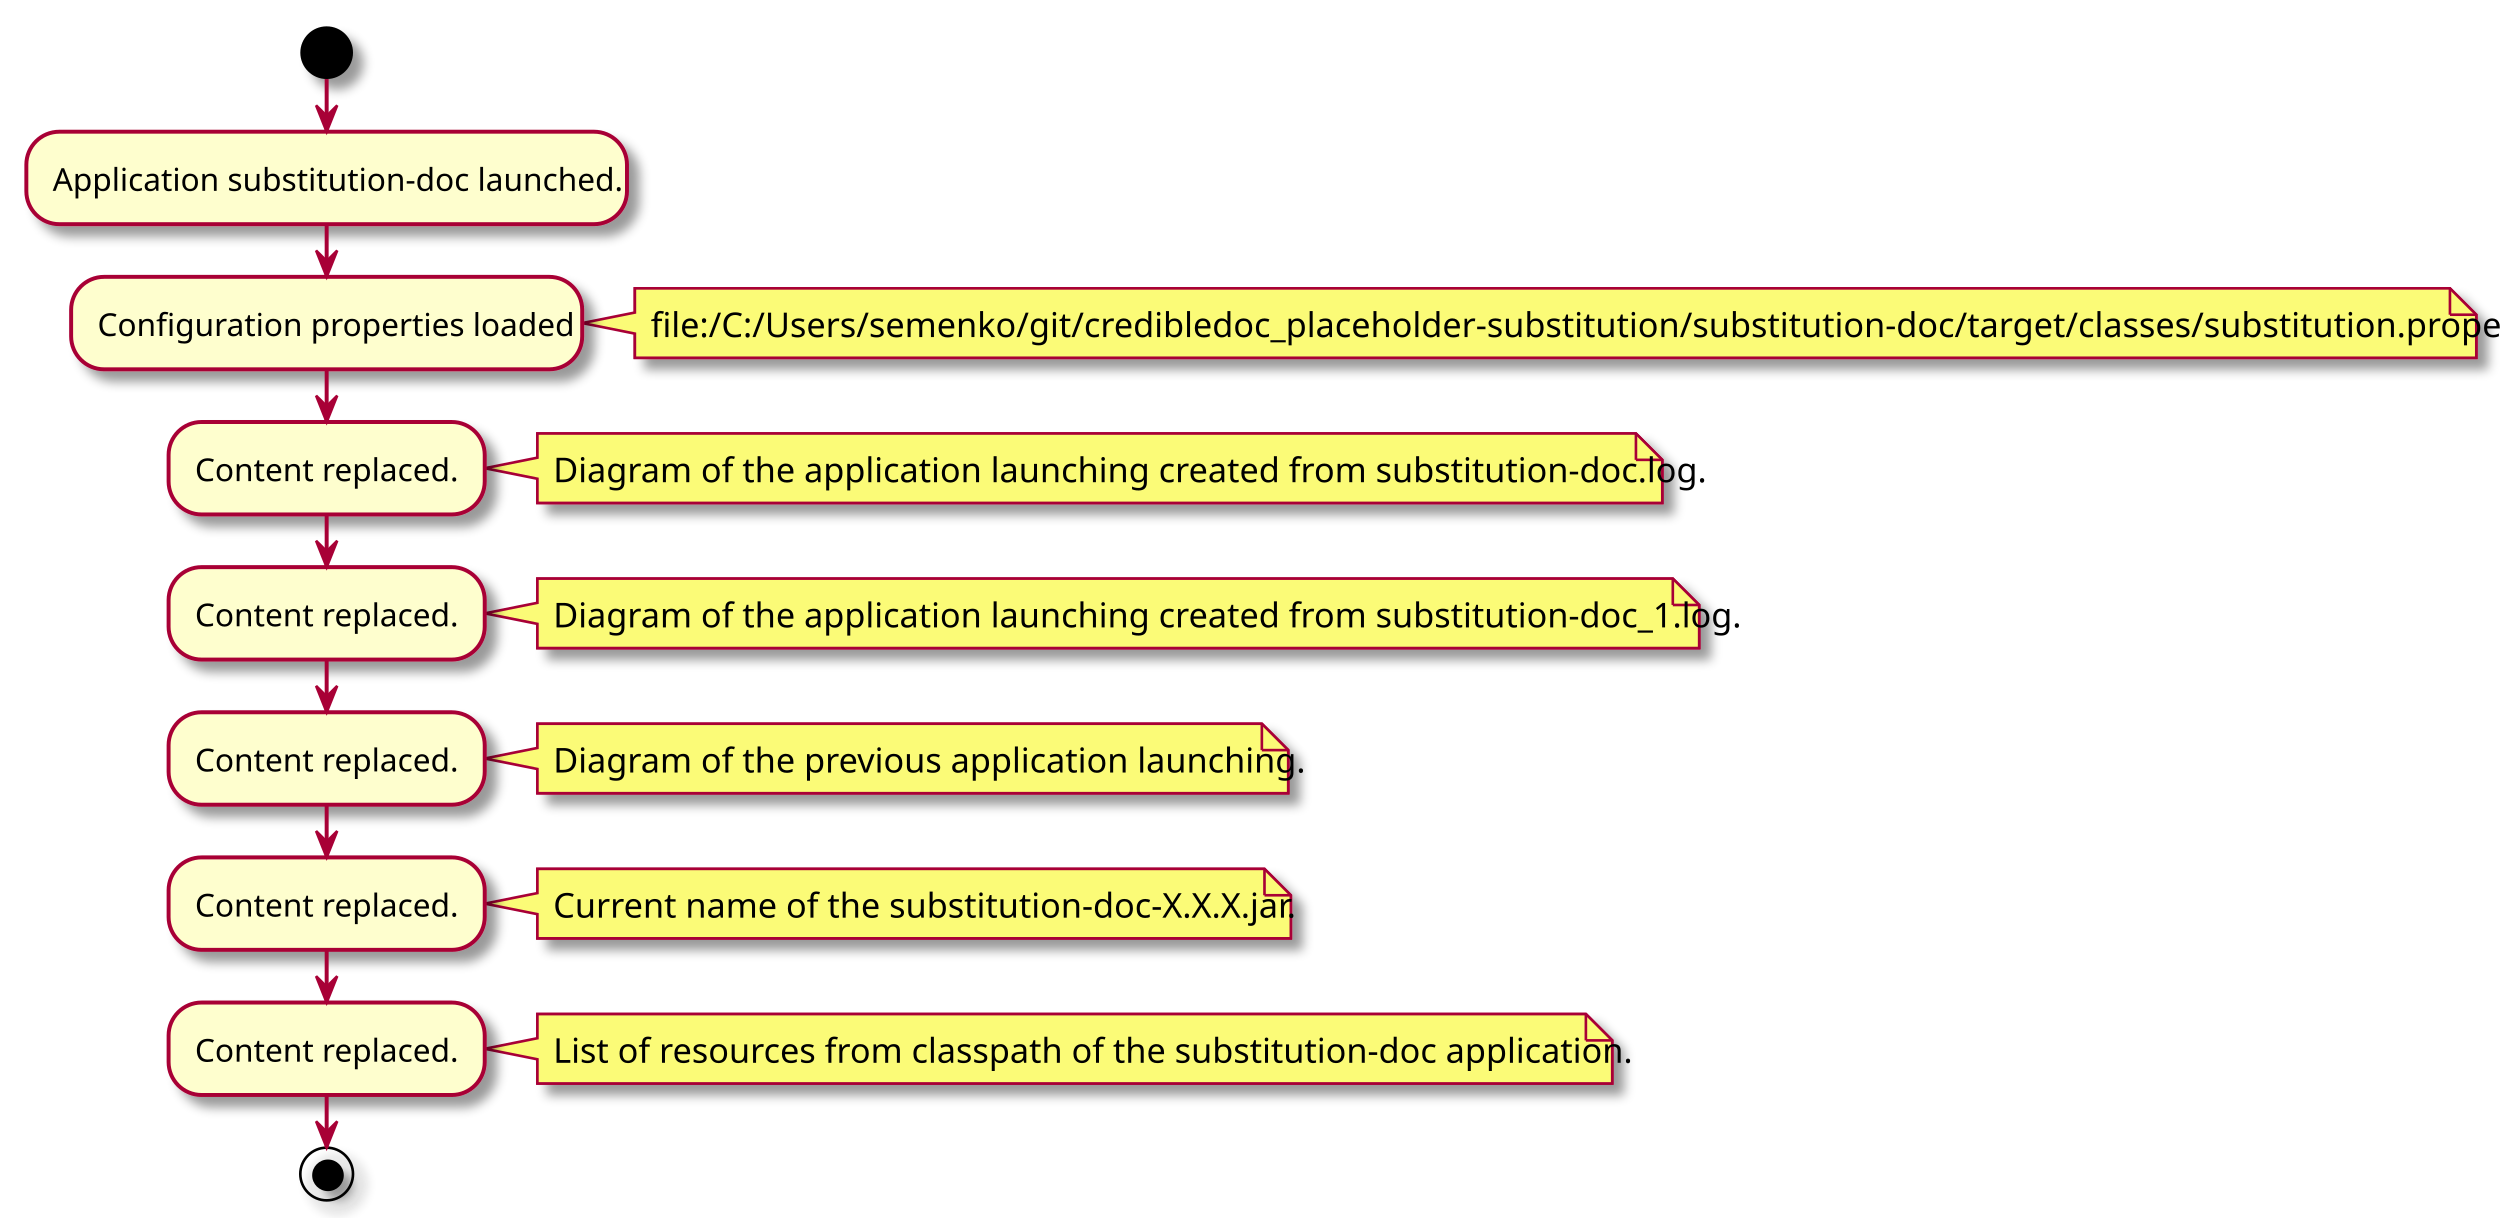
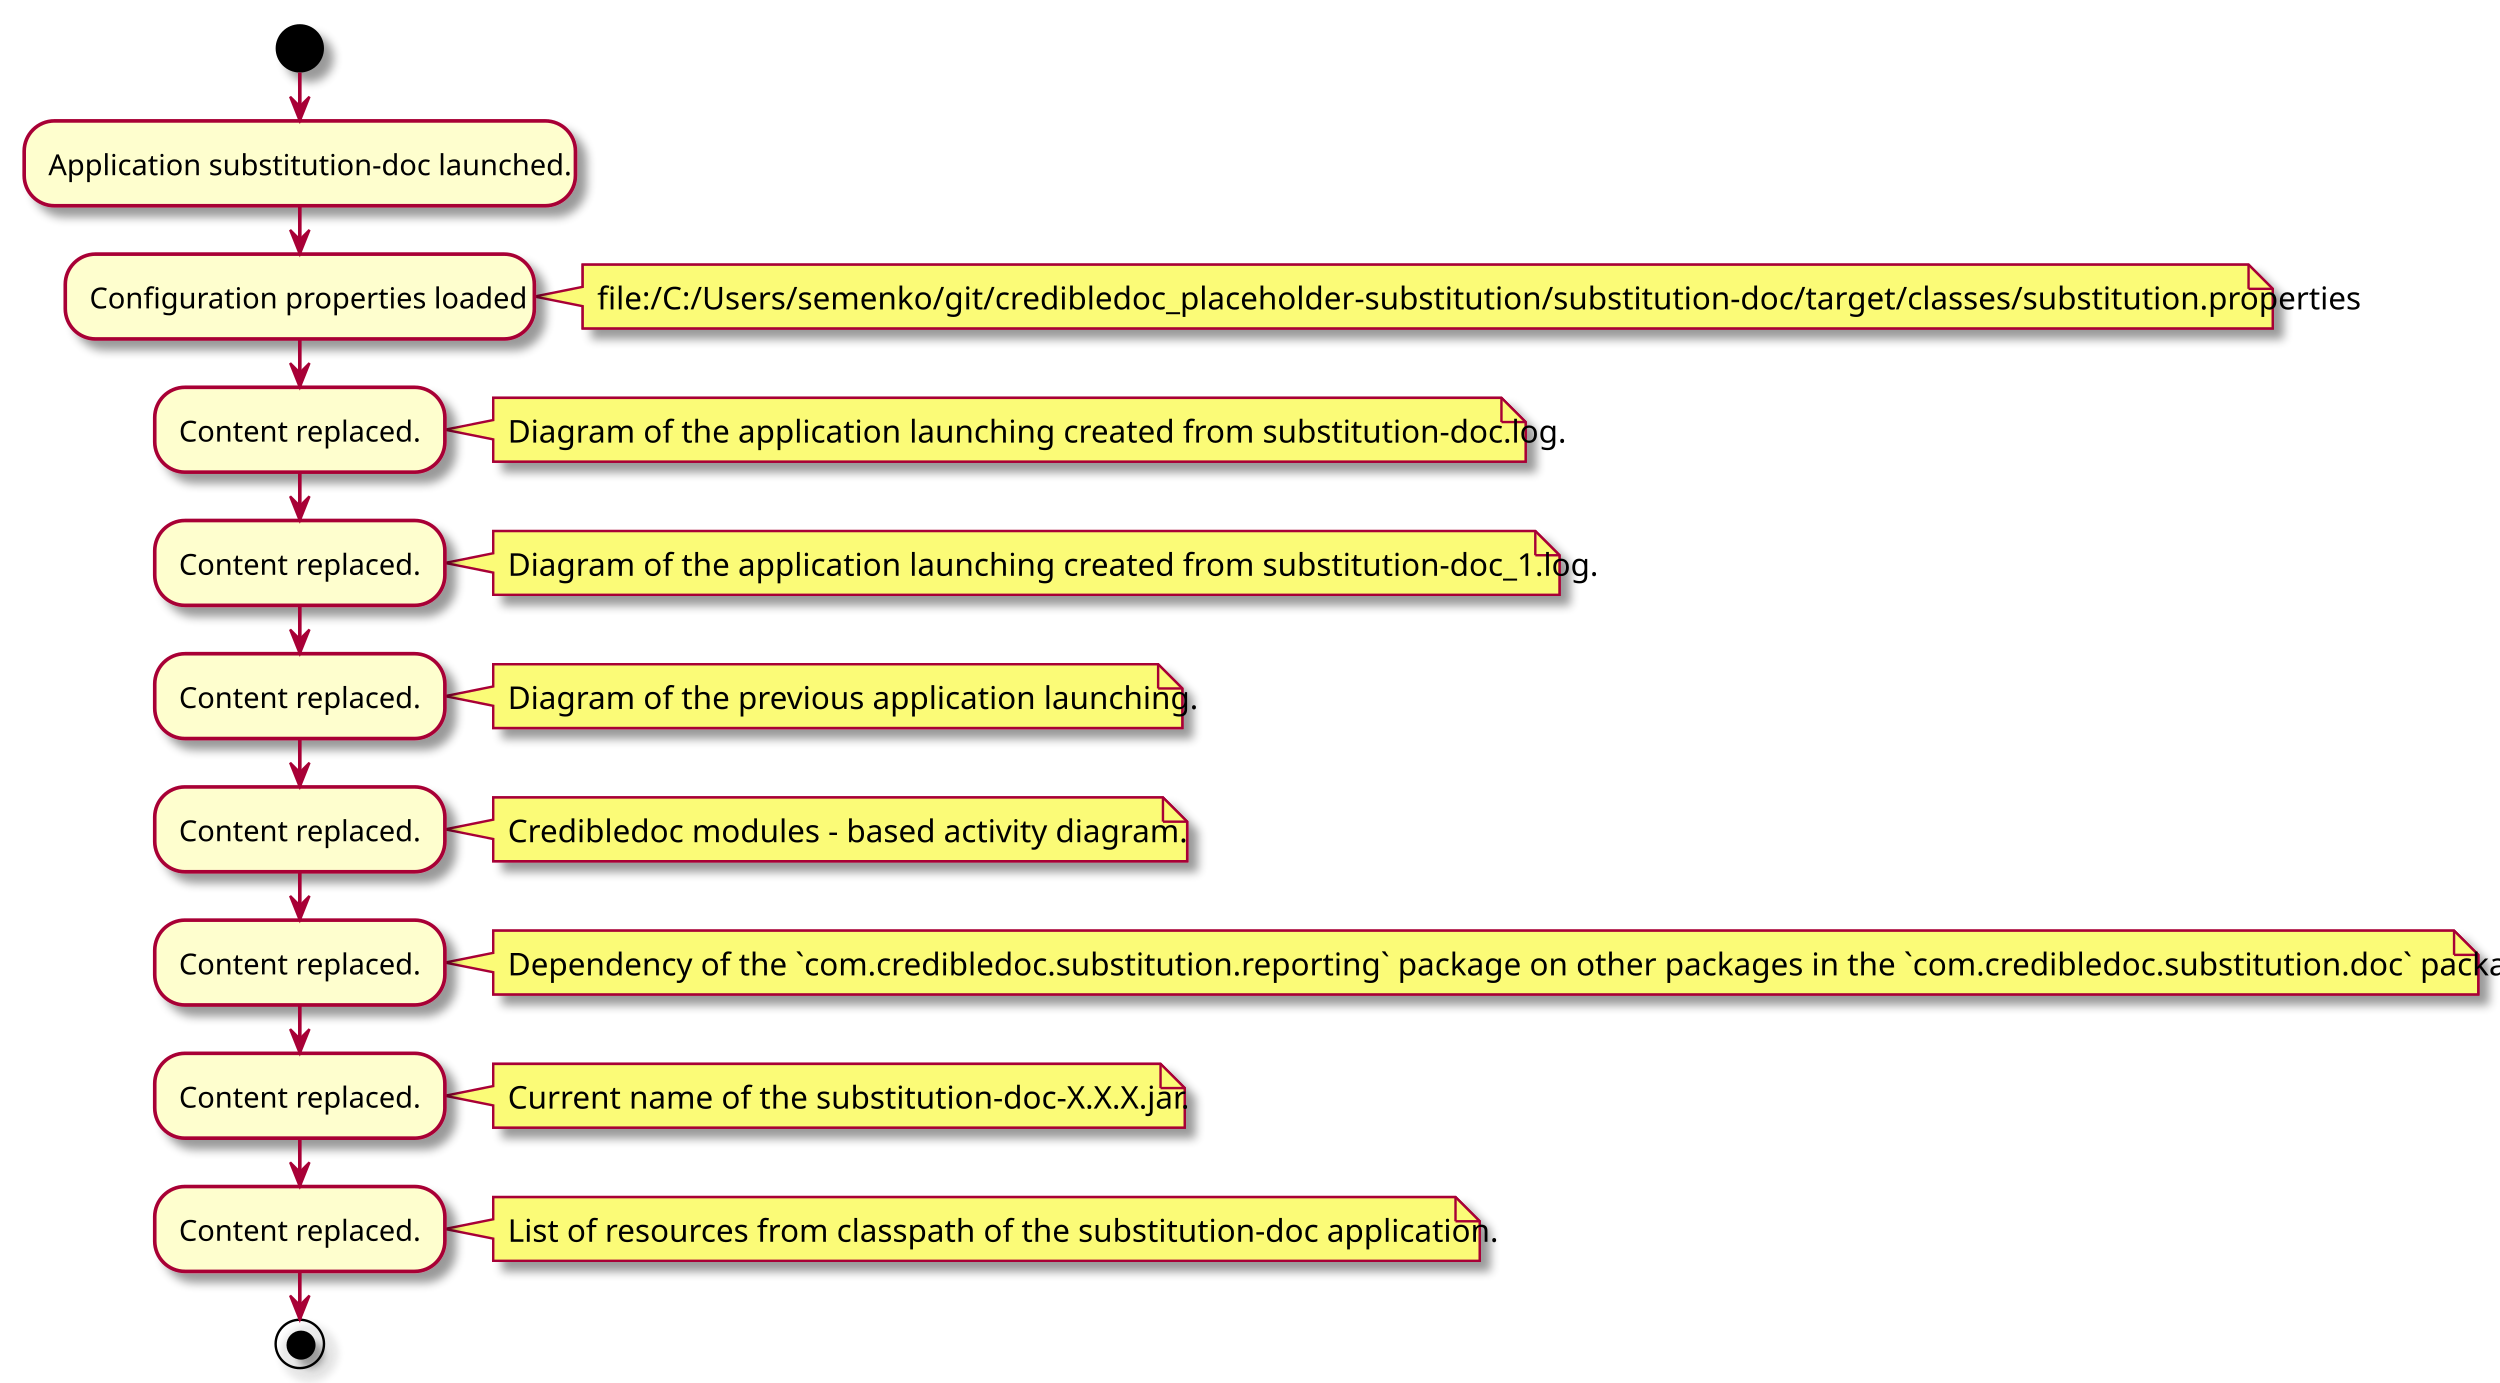
- <svg xmlns="http://www.w3.org/2000/svg" contentScriptType="application/ecmascript" contentStyleType="text/css" height="462px" preserveAspectRatio="none" style="width:949px;height:462px;" version="1.1" viewBox="0 0 949 462" width="949px" zoomAndPan="magnify">
+ <svg xmlns="http://www.w3.org/2000/svg" contentScriptType="application/ecmascript" contentStyleType="text/css" height="572px" preserveAspectRatio="none" style="width:1034px;height:572px;" version="1.1" viewBox="0 0 1034 572" width="1034px" zoomAndPan="magnify">
  <defs>
-     <filter height="300%" id="f4qh43o" width="300%" x="-1" y="-1">
+     <filter height="300%" id="f6te7ih" width="300%" x="-1" y="-1">
      <feGaussianBlur result="blurOut" stdDeviation="2.0" />
      <feColorMatrix in="blurOut" result="blurOut2" type="matrix" values="0 0 0 0 0 0 0 0 0 0 0 0 0 0 0 0 0 0 .4 0" />
      <feOffset dx="4.0" dy="4.0" in="blurOut2" result="blurOut3" />
      <feBlend in="SourceGraphic" in2="blurOut3" mode="normal" />
    </filter>
  </defs>
  <g>
-     <ellipse cx="124" cy="20" fill="#000000" filter="url(#f4qh43o)" rx="10" ry="10" style="stroke: none; stroke-width: 1.0;" />
-     <rect fill="#FEFECE" filter="url(#f4qh43o)" height="35.094" rx="12.5" ry="12.5" style="stroke: #A80036; stroke-width: 1.5;" width="228" x="10" y="50" />
+     <ellipse cx="124" cy="20" fill="#000000" filter="url(#f6te7ih)" rx="10" ry="10" style="stroke: none; stroke-width: 1.0;" />
+     <rect fill="#FEFECE" filter="url(#f6te7ih)" height="35.094" rx="12.5" ry="12.5" style="stroke: #A80036; stroke-width: 1.5;" width="228" x="10" y="50" />
    <text fill="#000000" font-family="sans-serif" font-size="12" lengthAdjust="spacingAndGlyphs" textLength="208" x="20" y="72.457">Application substitution-doc launched.</text>
-     <polygon fill="#FBFB77" filter="url(#f4qh43o)" points="241,109.465,241,135.816,940,135.816,940,119.465,930,109.465,241,109.465" style="stroke: #A80036; stroke-width: 1.0;" />
+     <polygon fill="#FBFB77" filter="url(#f6te7ih)" points="241,109.465,241,135.816,940,135.816,940,119.465,930,109.465,241,109.465" style="stroke: #A80036; stroke-width: 1.0;" />
    <polygon fill="#FBFB77" points="241,109.465,241,118.641,221,122.641,241,126.641,241,135.816,940,135.816,940,119.465,930,109.465,241,109.465" style="stroke: #A80036; stroke-width: 1.0;" />
    <line style="stroke: #A80036; stroke-width: 1.0;" x1="930" x2="930" y1="109.465" y2="119.465" />
    <line style="stroke: #A80036; stroke-width: 1.0;" x1="940" x2="930" y1="119.465" y2="119.465" />
    <text fill="#000000" font-family="sans-serif" font-size="13" lengthAdjust="spacingAndGlyphs" textLength="678" x="247" y="127.96">file:/C:/Users/semenko/git/credibledoc_placeholder-substitution/substitution-doc/target/classes/substitution.properties</text>
-     <rect fill="#FEFECE" filter="url(#f4qh43o)" height="35.094" rx="12.5" ry="12.5" style="stroke: #A80036; stroke-width: 1.5;" width="194" x="27" y="105.094" />
+     <rect fill="#FEFECE" filter="url(#f6te7ih)" height="35.094" rx="12.5" ry="12.5" style="stroke: #A80036; stroke-width: 1.5;" width="194" x="27" y="105.094" />
    <text fill="#000000" font-family="sans-serif" font-size="12" lengthAdjust="spacingAndGlyphs" textLength="174" x="37" y="127.551">Configuration properties loaded</text>
-     <polygon fill="#FBFB77" filter="url(#f4qh43o)" points="204,164.559,204,190.91,631,190.91,631,174.559,621,164.559,204,164.559" style="stroke: #A80036; stroke-width: 1.0;" />
+     <polygon fill="#FBFB77" filter="url(#f6te7ih)" points="204,164.559,204,190.91,631,190.91,631,174.559,621,164.559,204,164.559" style="stroke: #A80036; stroke-width: 1.0;" />
    <polygon fill="#FBFB77" points="204,164.559,204,173.734,184,177.734,204,181.734,204,190.91,631,190.91,631,174.559,621,164.559,204,164.559" style="stroke: #A80036; stroke-width: 1.0;" />
    <line style="stroke: #A80036; stroke-width: 1.0;" x1="621" x2="621" y1="164.559" y2="174.559" />
    <line style="stroke: #A80036; stroke-width: 1.0;" x1="631" x2="621" y1="174.559" y2="174.559" />
    <text fill="#000000" font-family="sans-serif" font-size="13" lengthAdjust="spacingAndGlyphs" textLength="406" x="210" y="183.054">Diagram of the application launching created from substitution-doc.log.</text>
-     <rect fill="#FEFECE" filter="url(#f4qh43o)" height="35.094" rx="12.5" ry="12.5" style="stroke: #A80036; stroke-width: 1.5;" width="120" x="64" y="160.188" />
+     <rect fill="#FEFECE" filter="url(#f6te7ih)" height="35.094" rx="12.5" ry="12.5" style="stroke: #A80036; stroke-width: 1.5;" width="120" x="64" y="160.188" />
    <text fill="#000000" font-family="sans-serif" font-size="12" lengthAdjust="spacingAndGlyphs" textLength="97" x="74" y="182.644">Content replaced.</text>
-     <polygon fill="#FBFB77" filter="url(#f4qh43o)" points="204,219.652,204,246.004,645,246.004,645,229.652,635,219.652,204,219.652" style="stroke: #A80036; stroke-width: 1.0;" />
+     <polygon fill="#FBFB77" filter="url(#f6te7ih)" points="204,219.652,204,246.004,645,246.004,645,229.652,635,219.652,204,219.652" style="stroke: #A80036; stroke-width: 1.0;" />
    <polygon fill="#FBFB77" points="204,219.652,204,228.828,184,232.828,204,236.828,204,246.004,645,246.004,645,229.652,635,219.652,204,219.652" style="stroke: #A80036; stroke-width: 1.0;" />
    <line style="stroke: #A80036; stroke-width: 1.0;" x1="635" x2="635" y1="219.652" y2="229.652" />
    <line style="stroke: #A80036; stroke-width: 1.0;" x1="645" x2="635" y1="229.652" y2="229.652" />
    <text fill="#000000" font-family="sans-serif" font-size="13" lengthAdjust="spacingAndGlyphs" textLength="420" x="210" y="238.148">Diagram of the application launching created from substitution-doc_1.log.</text>
-     <rect fill="#FEFECE" filter="url(#f4qh43o)" height="35.094" rx="12.5" ry="12.5" style="stroke: #A80036; stroke-width: 1.5;" width="120" x="64" y="215.281" />
+     <rect fill="#FEFECE" filter="url(#f6te7ih)" height="35.094" rx="12.5" ry="12.5" style="stroke: #A80036; stroke-width: 1.5;" width="120" x="64" y="215.281" />
    <text fill="#000000" font-family="sans-serif" font-size="12" lengthAdjust="spacingAndGlyphs" textLength="97" x="74" y="237.738">Content replaced.</text>
-     <polygon fill="#FBFB77" filter="url(#f4qh43o)" points="204,274.746,204,301.098,489,301.098,489,284.746,479,274.746,204,274.746" style="stroke: #A80036; stroke-width: 1.0;" />
+     <polygon fill="#FBFB77" filter="url(#f6te7ih)" points="204,274.746,204,301.098,489,301.098,489,284.746,479,274.746,204,274.746" style="stroke: #A80036; stroke-width: 1.0;" />
    <polygon fill="#FBFB77" points="204,274.746,204,283.922,184,287.922,204,291.922,204,301.098,489,301.098,489,284.746,479,274.746,204,274.746" style="stroke: #A80036; stroke-width: 1.0;" />
    <line style="stroke: #A80036; stroke-width: 1.0;" x1="479" x2="479" y1="274.746" y2="284.746" />
    <line style="stroke: #A80036; stroke-width: 1.0;" x1="489" x2="479" y1="284.746" y2="284.746" />
    <text fill="#000000" font-family="sans-serif" font-size="13" lengthAdjust="spacingAndGlyphs" textLength="264" x="210" y="293.241">Diagram of the previous application launching.</text>
-     <rect fill="#FEFECE" filter="url(#f4qh43o)" height="35.094" rx="12.5" ry="12.5" style="stroke: #A80036; stroke-width: 1.5;" width="120" x="64" y="270.375" />
+     <rect fill="#FEFECE" filter="url(#f6te7ih)" height="35.094" rx="12.5" ry="12.5" style="stroke: #A80036; stroke-width: 1.5;" width="120" x="64" y="270.375" />
    <text fill="#000000" font-family="sans-serif" font-size="12" lengthAdjust="spacingAndGlyphs" textLength="97" x="74" y="292.832">Content replaced.</text>
-     <polygon fill="#FBFB77" filter="url(#f4qh43o)" points="204,329.84,204,356.191,490,356.191,490,339.84,480,329.84,204,329.84" style="stroke: #A80036; stroke-width: 1.0;" />
-     <polygon fill="#FBFB77" points="204,329.84,204,339.016,184,343.016,204,347.016,204,356.191,490,356.191,490,339.84,480,329.84,204,329.84" style="stroke: #A80036; stroke-width: 1.0;" />
-     <line style="stroke: #A80036; stroke-width: 1.0;" x1="480" x2="480" y1="329.84" y2="339.84" />
-     <line style="stroke: #A80036; stroke-width: 1.0;" x1="490" x2="480" y1="339.84" y2="339.84" />
-     <text fill="#000000" font-family="sans-serif" font-size="13" lengthAdjust="spacingAndGlyphs" textLength="265" x="210" y="348.335">Current name of the substitution-doc-X.X.X.jar.</text>
-     <rect fill="#FEFECE" filter="url(#f4qh43o)" height="35.094" rx="12.5" ry="12.5" style="stroke: #A80036; stroke-width: 1.5;" width="120" x="64" y="325.469" />
+     <polygon fill="#FBFB77" filter="url(#f6te7ih)" points="204,329.84,204,356.191,491,356.191,491,339.84,481,329.84,204,329.84" style="stroke: #A80036; stroke-width: 1.0;" />
+     <polygon fill="#FBFB77" points="204,329.84,204,339.016,184,343.016,204,347.016,204,356.191,491,356.191,491,339.84,481,329.84,204,329.84" style="stroke: #A80036; stroke-width: 1.0;" />
+     <line style="stroke: #A80036; stroke-width: 1.0;" x1="481" x2="481" y1="329.84" y2="339.84" />
+     <line style="stroke: #A80036; stroke-width: 1.0;" x1="491" x2="481" y1="339.84" y2="339.84" />
+     <text fill="#000000" font-family="sans-serif" font-size="13" lengthAdjust="spacingAndGlyphs" textLength="266" x="210" y="348.335">Credibledoc modules - based activity diagram.</text>
+     <rect fill="#FEFECE" filter="url(#f6te7ih)" height="35.094" rx="12.5" ry="12.5" style="stroke: #A80036; stroke-width: 1.5;" width="120" x="64" y="325.469" />
    <text fill="#000000" font-family="sans-serif" font-size="12" lengthAdjust="spacingAndGlyphs" textLength="97" x="74" y="347.926">Content replaced.</text>
-     <polygon fill="#FBFB77" filter="url(#f4qh43o)" points="204,384.934,204,411.285,612,411.285,612,394.934,602,384.934,204,384.934" style="stroke: #A80036; stroke-width: 1.0;" />
-     <polygon fill="#FBFB77" points="204,384.934,204,394.109,184,398.109,204,402.109,204,411.285,612,411.285,612,394.934,602,384.934,204,384.934" style="stroke: #A80036; stroke-width: 1.0;" />
-     <line style="stroke: #A80036; stroke-width: 1.0;" x1="602" x2="602" y1="384.934" y2="394.934" />
-     <line style="stroke: #A80036; stroke-width: 1.0;" x1="612" x2="602" y1="394.934" y2="394.934" />
-     <text fill="#000000" font-family="sans-serif" font-size="13" lengthAdjust="spacingAndGlyphs" textLength="387" x="210" y="403.429">List of resources from classpath of the substitution-doc application.</text>
-     <rect fill="#FEFECE" filter="url(#f4qh43o)" height="35.094" rx="12.5" ry="12.5" style="stroke: #A80036; stroke-width: 1.5;" width="120" x="64" y="380.562" />
+     <polygon fill="#FBFB77" filter="url(#f6te7ih)" points="204,384.934,204,411.285,1025,411.285,1025,394.934,1015,384.934,204,384.934" style="stroke: #A80036; stroke-width: 1.0;" />
+     <polygon fill="#FBFB77" points="204,384.934,204,394.109,184,398.109,204,402.109,204,411.285,1025,411.285,1025,394.934,1015,384.934,204,384.934" style="stroke: #A80036; stroke-width: 1.0;" />
+     <line style="stroke: #A80036; stroke-width: 1.0;" x1="1015" x2="1015" y1="384.934" y2="394.934" />
+     <line style="stroke: #A80036; stroke-width: 1.0;" x1="1025" x2="1015" y1="394.934" y2="394.934" />
+     <text fill="#000000" font-family="sans-serif" font-size="13" lengthAdjust="spacingAndGlyphs" textLength="800" x="210" y="403.429">Dependency of the `com.credibledoc.substitution.reporting` package on other packages in the `com.credibledoc.substitution.doc` package.</text>
+     <rect fill="#FEFECE" filter="url(#f6te7ih)" height="35.094" rx="12.5" ry="12.5" style="stroke: #A80036; stroke-width: 1.5;" width="120" x="64" y="380.562" />
    <text fill="#000000" font-family="sans-serif" font-size="12" lengthAdjust="spacingAndGlyphs" textLength="97" x="74" y="403.019">Content replaced.</text>
-     <ellipse cx="124" cy="445.656" fill="none" filter="url(#f4qh43o)" rx="10" ry="10" style="stroke: #000000; stroke-width: 1.0;" />
-     <ellipse cx="124.5" cy="446.156" fill="#000000" filter="url(#f4qh43o)" rx="6" ry="6" style="stroke: none; stroke-width: 1.0;" />
+     <polygon fill="#FBFB77" filter="url(#f6te7ih)" points="204,440.027,204,466.379,490,466.379,490,450.027,480,440.027,204,440.027" style="stroke: #A80036; stroke-width: 1.0;" />
+     <polygon fill="#FBFB77" points="204,440.027,204,449.203,184,453.203,204,457.203,204,466.379,490,466.379,490,450.027,480,440.027,204,440.027" style="stroke: #A80036; stroke-width: 1.0;" />
+     <line style="stroke: #A80036; stroke-width: 1.0;" x1="480" x2="480" y1="440.027" y2="450.027" />
+     <line style="stroke: #A80036; stroke-width: 1.0;" x1="490" x2="480" y1="450.027" y2="450.027" />
+     <text fill="#000000" font-family="sans-serif" font-size="13" lengthAdjust="spacingAndGlyphs" textLength="265" x="210" y="458.522">Current name of the substitution-doc-X.X.X.jar.</text>
+     <rect fill="#FEFECE" filter="url(#f6te7ih)" height="35.094" rx="12.5" ry="12.5" style="stroke: #A80036; stroke-width: 1.5;" width="120" x="64" y="435.656" />
+     <text fill="#000000" font-family="sans-serif" font-size="12" lengthAdjust="spacingAndGlyphs" textLength="97" x="74" y="458.113">Content replaced.</text>
+     <polygon fill="#FBFB77" filter="url(#f6te7ih)" points="204,495.121,204,521.473,612,521.473,612,505.121,602,495.121,204,495.121" style="stroke: #A80036; stroke-width: 1.0;" />
+     <polygon fill="#FBFB77" points="204,495.121,204,504.297,184,508.297,204,512.297,204,521.473,612,521.473,612,505.121,602,495.121,204,495.121" style="stroke: #A80036; stroke-width: 1.0;" />
+     <line style="stroke: #A80036; stroke-width: 1.0;" x1="602" x2="602" y1="495.121" y2="505.121" />
+     <line style="stroke: #A80036; stroke-width: 1.0;" x1="612" x2="602" y1="505.121" y2="505.121" />
+     <text fill="#000000" font-family="sans-serif" font-size="13" lengthAdjust="spacingAndGlyphs" textLength="387" x="210" y="513.616">List of resources from classpath of the substitution-doc application.</text>
+     <rect fill="#FEFECE" filter="url(#f6te7ih)" height="35.094" rx="12.5" ry="12.5" style="stroke: #A80036; stroke-width: 1.5;" width="120" x="64" y="490.75" />
+     <text fill="#000000" font-family="sans-serif" font-size="12" lengthAdjust="spacingAndGlyphs" textLength="97" x="74" y="513.207">Content replaced.</text>
+     <ellipse cx="124" cy="555.844" fill="none" filter="url(#f6te7ih)" rx="10" ry="10" style="stroke: #000000; stroke-width: 1.0;" />
+     <ellipse cx="124.5" cy="556.344" fill="#000000" filter="url(#f6te7ih)" rx="6" ry="6" style="stroke: none; stroke-width: 1.0;" />
    <line style="stroke: #A80036; stroke-width: 1.5;" x1="124" x2="124" y1="30" y2="50" />
    <polygon fill="#A80036" points="120,40,124,50,128,40,124,44" style="stroke: #A80036; stroke-width: 1.0;" />
    <line style="stroke: #A80036; stroke-width: 1.5;" x1="124" x2="124" y1="85.094" y2="105.094" />
    <polygon fill="#A80036" points="120,95.094,124,105.094,128,95.094,124,99.094" style="stroke: #A80036; stroke-width: 1.0;" />
    <line style="stroke: #A80036; stroke-width: 1.5;" x1="124" x2="124" y1="140.188" y2="160.188" />
    <polygon fill="#A80036" points="120,150.188,124,160.188,128,150.188,124,154.188" style="stroke: #A80036; stroke-width: 1.0;" />
    <line style="stroke: #A80036; stroke-width: 1.5;" x1="124" x2="124" y1="195.281" y2="215.281" />
    <polygon fill="#A80036" points="120,205.281,124,215.281,128,205.281,124,209.281" style="stroke: #A80036; stroke-width: 1.0;" />
    <line style="stroke: #A80036; stroke-width: 1.5;" x1="124" x2="124" y1="250.375" y2="270.375" />
    <polygon fill="#A80036" points="120,260.375,124,270.375,128,260.375,124,264.375" style="stroke: #A80036; stroke-width: 1.0;" />
    <line style="stroke: #A80036; stroke-width: 1.5;" x1="124" x2="124" y1="305.469" y2="325.469" />
    <polygon fill="#A80036" points="120,315.469,124,325.469,128,315.469,124,319.469" style="stroke: #A80036; stroke-width: 1.0;" />
    <line style="stroke: #A80036; stroke-width: 1.5;" x1="124" x2="124" y1="360.562" y2="380.562" />
    <polygon fill="#A80036" points="120,370.562,124,380.562,128,370.562,124,374.562" style="stroke: #A80036; stroke-width: 1.0;" />
    <line style="stroke: #A80036; stroke-width: 1.5;" x1="124" x2="124" y1="415.656" y2="435.656" />
    <polygon fill="#A80036" points="120,425.656,124,435.656,128,425.656,124,429.656" style="stroke: #A80036; stroke-width: 1.0;" />
+     <line style="stroke: #A80036; stroke-width: 1.5;" x1="124" x2="124" y1="470.75" y2="490.75" />
+     <polygon fill="#A80036" points="120,480.75,124,490.75,128,480.75,124,484.75" style="stroke: #A80036; stroke-width: 1.0;" />
+     <line style="stroke: #A80036; stroke-width: 1.5;" x1="124" x2="124" y1="525.844" y2="545.844" />
+     <polygon fill="#A80036" points="120,535.844,124,545.844,128,535.844,124,539.844" style="stroke: #A80036; stroke-width: 1.0;" />
  </g>
</svg>
